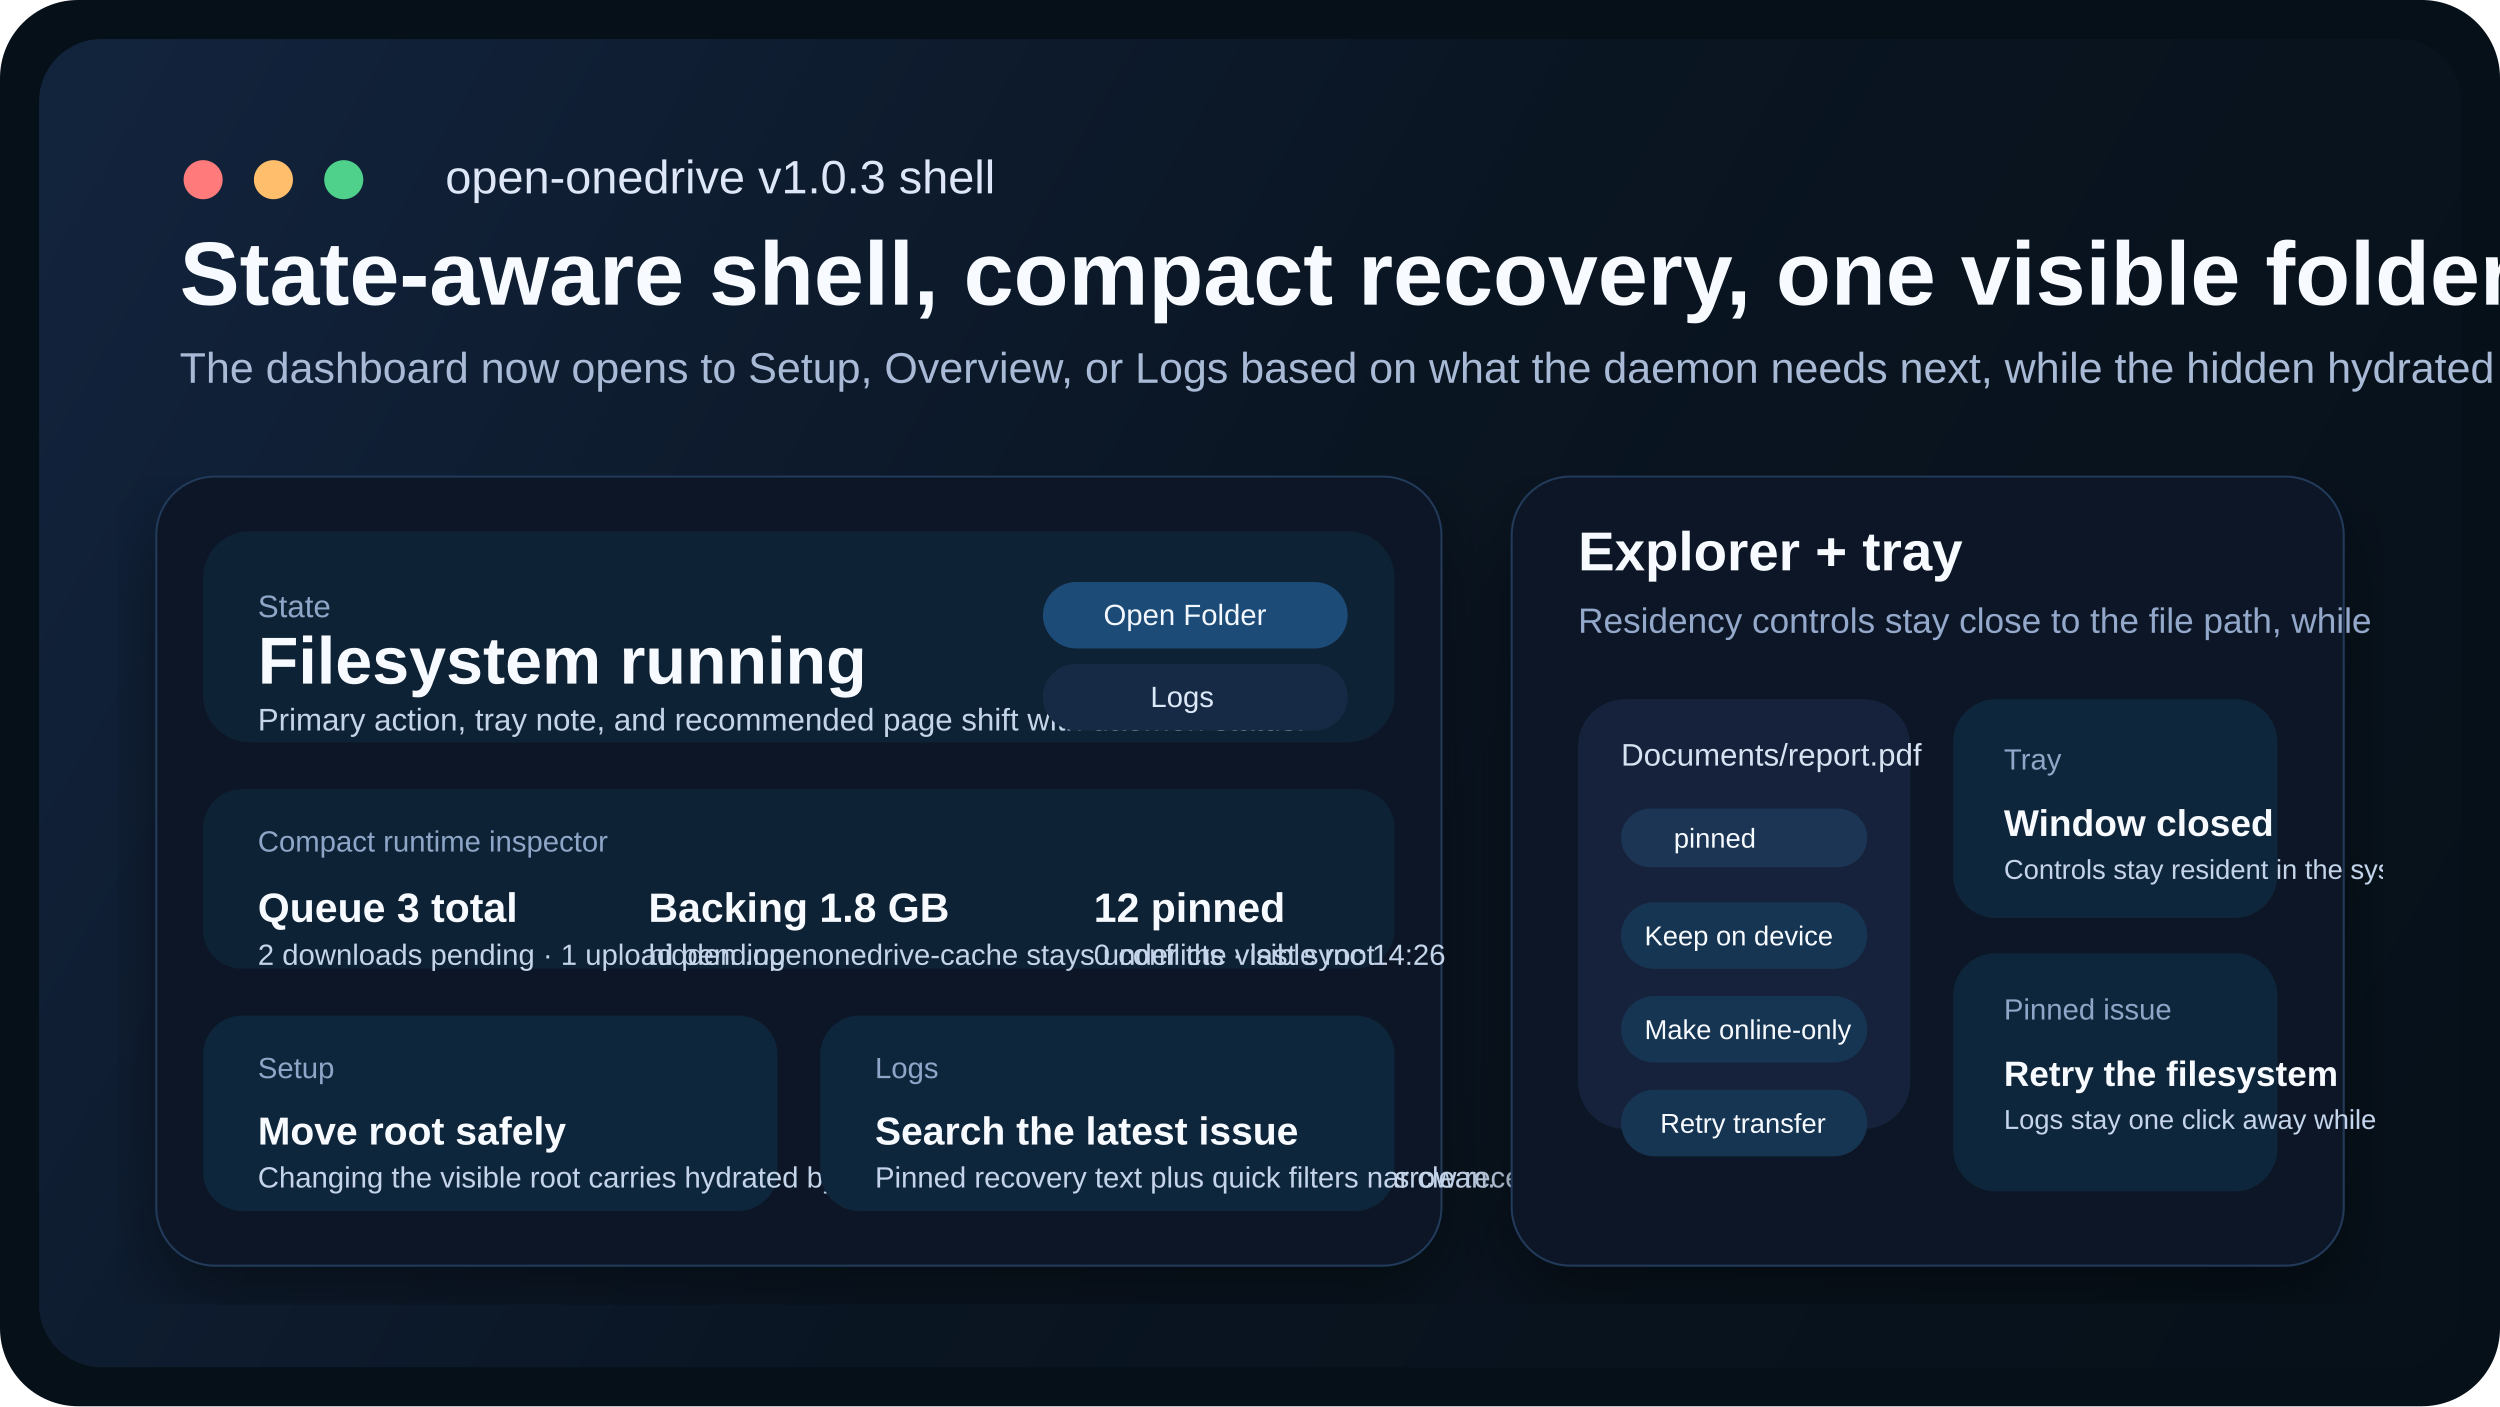
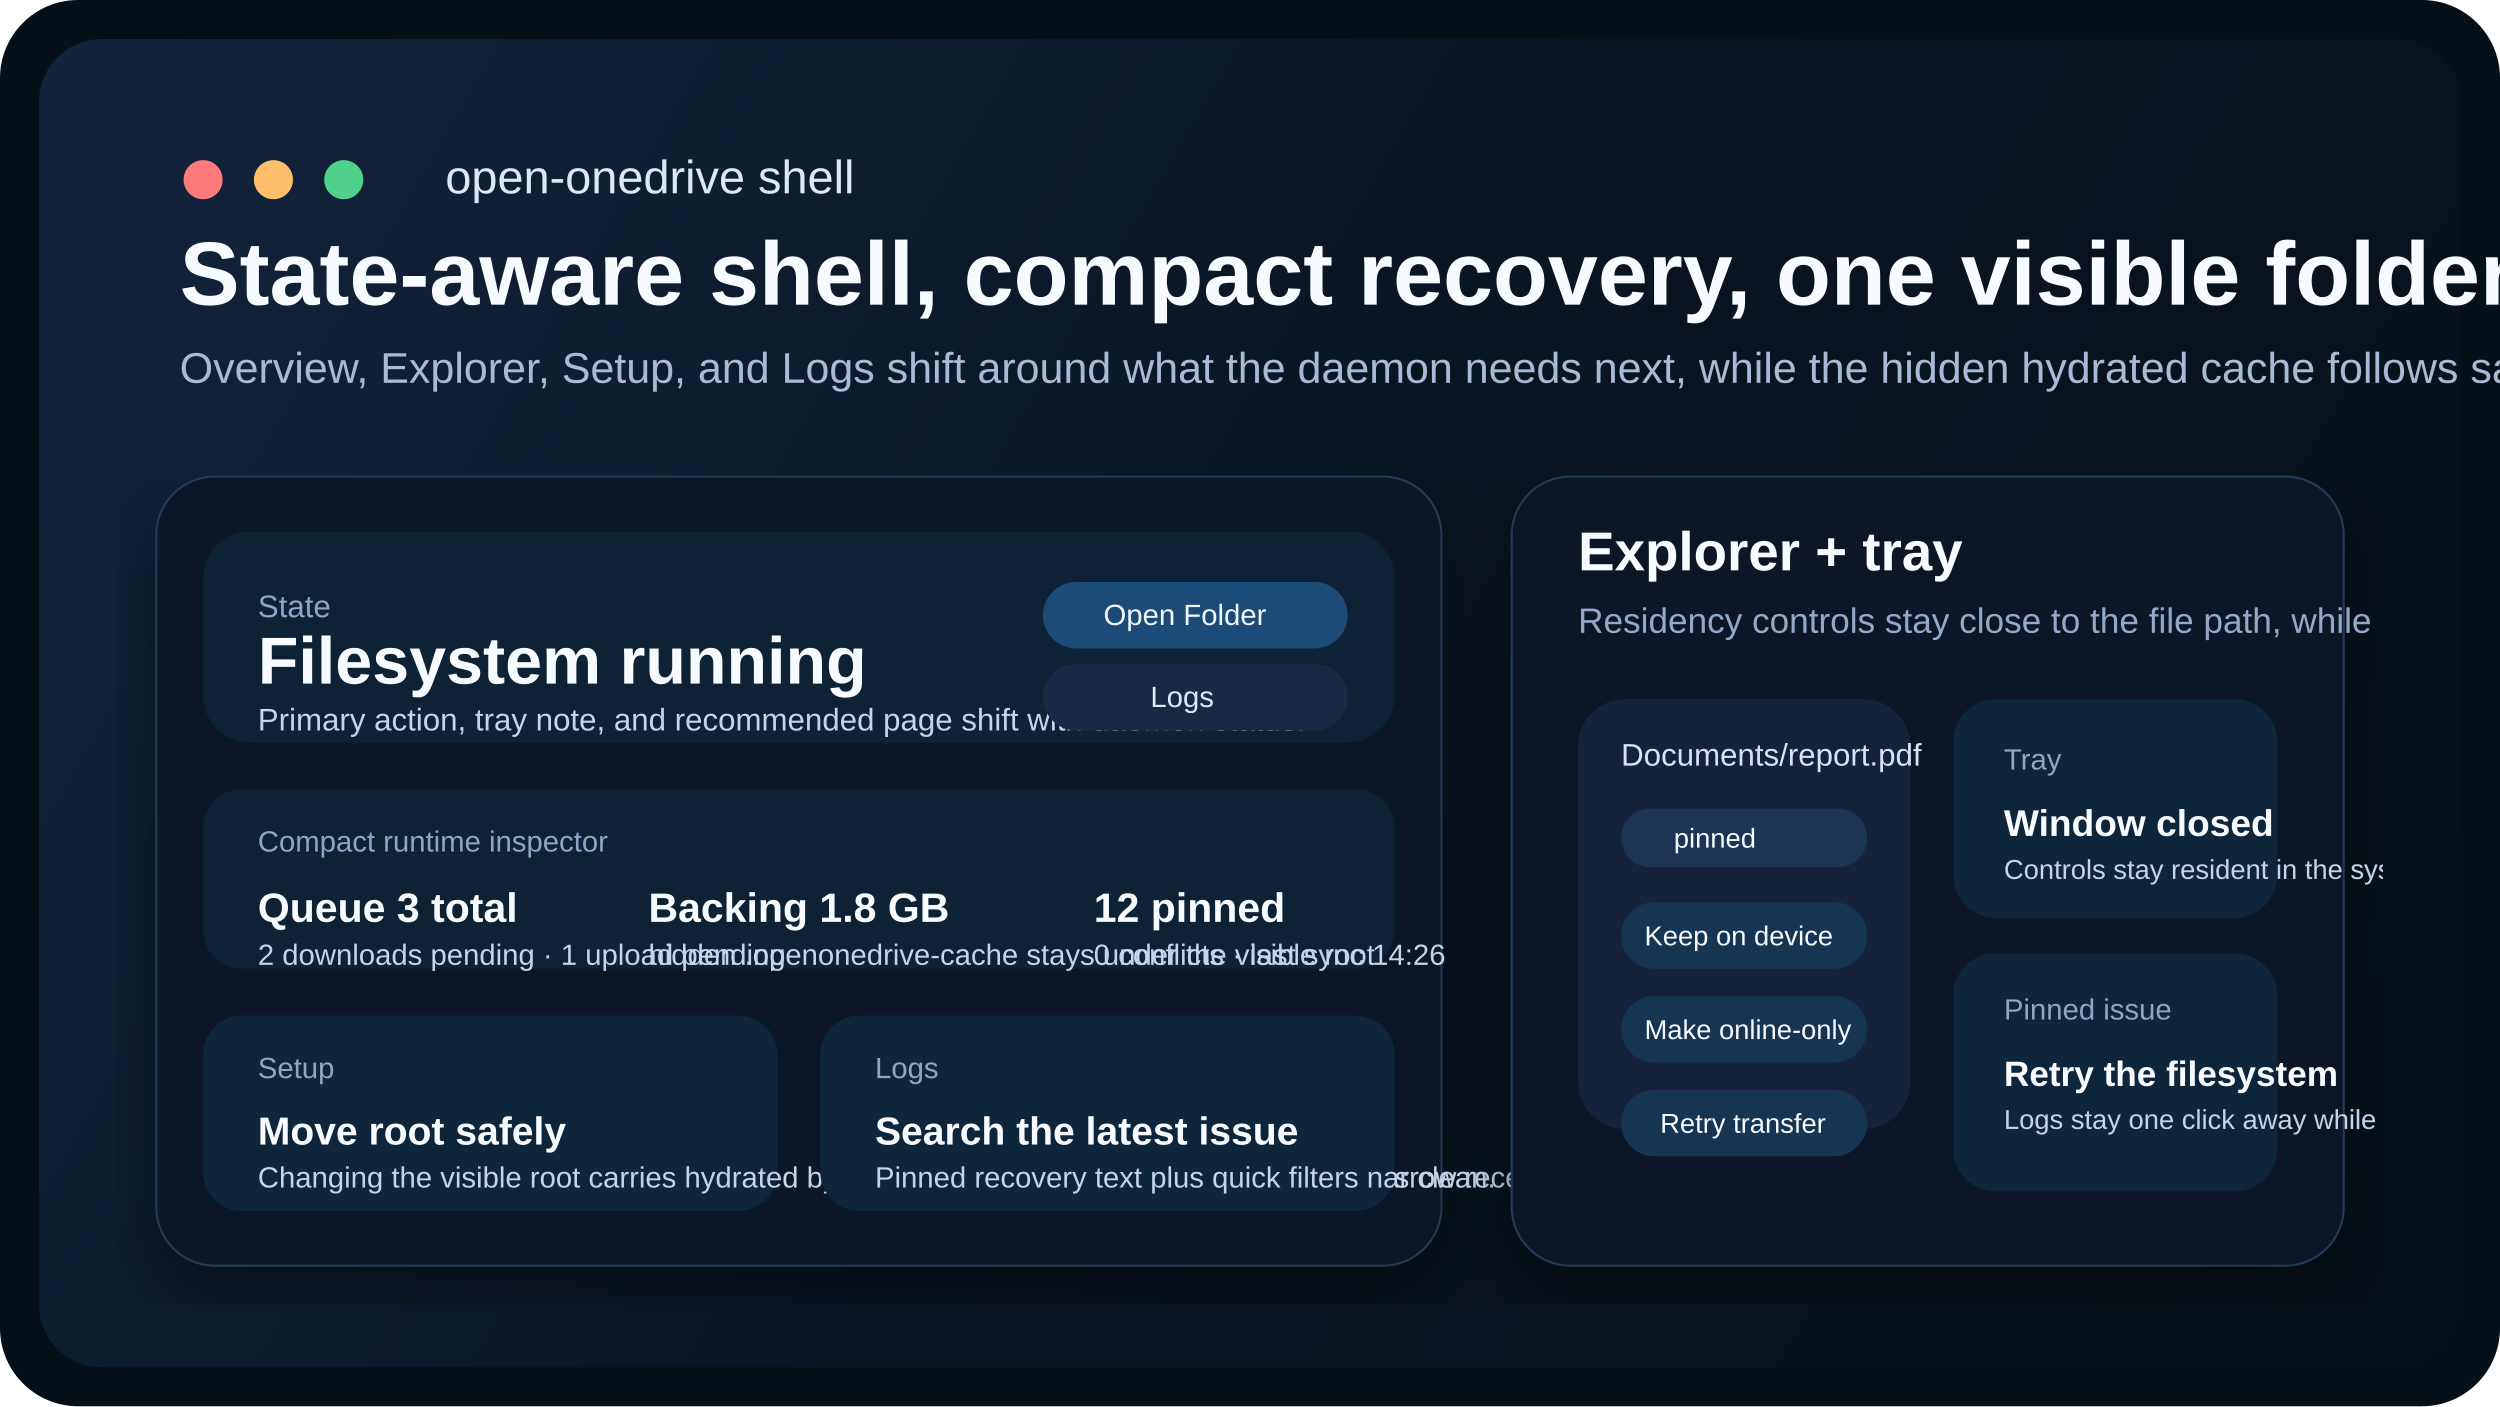
<svg xmlns="http://www.w3.org/2000/svg" width="1280" height="720" viewBox="0 0 1280 720" fill="none">
  <rect width="1280" height="720" rx="40" fill="#061019" />
  <rect x="20" y="20" width="1240" height="680" rx="32" fill="url(#surface)" />
  <circle cx="104" cy="92" r="10" fill="#FF7B7B" />
  <circle cx="140" cy="92" r="10" fill="#FFBE6B" />
  <circle cx="176" cy="92" r="10" fill="#4FD18B" />
-   <text x="228" y="99" fill="#DDE7F7" font-family="Arial, sans-serif" font-size="24">open-onedrive v1.0.3 shell</text>
+   <text x="228" y="99" fill="#DDE7F7" font-family="Arial, sans-serif" font-size="24">open-onedrive shell</text>
  <text x="92" y="156" fill="#F7FBFF" font-family="Arial, sans-serif" font-size="46" font-weight="700">State-aware shell, compact recovery, one visible folder.</text>
-   <text x="92" y="196" fill="#A9BAD6" font-family="Arial, sans-serif" font-size="22">The dashboard now opens to Setup, Overview, or Logs based on what the daemon needs next, while the hidden hydrated cache follows safe root-path moves.</text>
+   <text x="92" y="196" fill="#A9BAD6" font-family="Arial, sans-serif" font-size="22">Overview, Explorer, Setup, and Logs shift around what the daemon needs next, while the hidden hydrated cache follows safe root-path moves.</text>
  <g filter="url(#shadow)">
    <rect x="80" y="244" width="658" height="404" rx="30" fill="#0D1826" stroke="#233A5A" />
    <rect x="104" y="272" width="610" height="108" rx="24" fill="#102234" />
    <text x="132" y="316" fill="#8EA6C8" font-family="Arial, sans-serif" font-size="16">State</text>
    <text x="132" y="350" fill="#F7FBFF" font-family="Arial, sans-serif" font-size="34" font-weight="700">Filesystem running</text>
    <text x="132" y="374" fill="#C4D4EA" font-family="Arial, sans-serif" font-size="16">Primary action, tray note, and recommended page shift with daemon status.</text>
    <rect x="534" y="298" width="156" height="34" rx="17" fill="#1D4C77" />
    <text x="565" y="320" fill="#F3F8FF" font-family="Arial, sans-serif" font-size="15">Open Folder</text>
    <rect x="534" y="340" width="156" height="34" rx="17" fill="#152C45" />
    <text x="589" y="362" fill="#DCE7F8" font-family="Arial, sans-serif" font-size="15">Logs</text>
    <rect x="104" y="404" width="610" height="92" rx="20" fill="#0F2134" />
    <text x="132" y="436" fill="#8EA6C8" font-family="Arial, sans-serif" font-size="15">Compact runtime inspector</text>
    <text x="132" y="472" fill="#F7FBFF" font-family="Arial, sans-serif" font-size="21" font-weight="700">Queue 3 total</text>
    <text x="132" y="494" fill="#C4D4EA" font-family="Arial, sans-serif" font-size="15">2 downloads pending · 1 upload pending</text>
    <text x="332" y="472" fill="#F7FBFF" font-family="Arial, sans-serif" font-size="21" font-weight="700">Backing 1.8 GB</text>
    <text x="332" y="494" fill="#C4D4EA" font-family="Arial, sans-serif" font-size="15">hidden .openonedrive-cache stays under the visible root</text>
    <text x="560" y="472" fill="#F7FBFF" font-family="Arial, sans-serif" font-size="21" font-weight="700">12 pinned</text>
    <text x="560" y="494" fill="#C4D4EA" font-family="Arial, sans-serif" font-size="15">0 conflicts · last sync 14:26</text>
    <rect x="104" y="520" width="294" height="100" rx="20" fill="#11263A" />
    <text x="132" y="552" fill="#8EA6C8" font-family="Arial, sans-serif" font-size="15">Setup</text>
    <text x="132" y="586" fill="#F7FBFF" font-family="Arial, sans-serif" font-size="20" font-weight="700">Move root safely</text>
    <text x="132" y="608" fill="#C4D4EA" font-family="Arial, sans-serif" font-size="15">Changing the visible root carries hydrated bytes to the next folder when the destination is clean.</text>
    <rect x="420" y="520" width="294" height="100" rx="20" fill="#11263A" />
    <text x="448" y="552" fill="#8EA6C8" font-family="Arial, sans-serif" font-size="15">Logs</text>
    <text x="448" y="586" fill="#F7FBFF" font-family="Arial, sans-serif" font-size="20" font-weight="700">Search the latest issue</text>
    <text x="448" y="608" fill="#C4D4EA" font-family="Arial, sans-serif" font-size="15">Pinned recovery text plus quick filters narrow recent daemon and rclone output.</text>
  </g>
  <g filter="url(#shadow)">
    <rect x="774" y="244" width="426" height="404" rx="30" fill="#0D1826" stroke="#233A5A" />
    <text x="808" y="292" fill="#F7FBFF" font-family="Arial, sans-serif" font-size="28" font-weight="700">Explorer + tray</text>
    <text x="808" y="324" fill="#93A8CA" font-family="Arial, sans-serif" font-size="18">Residency controls stay close to the file path, while background recovery stays close to the tray.</text>
    <rect x="808" y="358" width="170" height="220" rx="24" fill="#13243B" />
    <text x="830" y="392" fill="#D7E2F2" font-family="Arial, sans-serif" font-size="16">Documents/report.pdf</text>
    <rect x="830" y="414" width="126" height="30" rx="15" fill="#1A3654" />
    <text x="857" y="434" fill="#F7FBFF" font-family="Arial, sans-serif" font-size="14">pinned</text>
    <rect x="830" y="462" width="126" height="34" rx="17" fill="#183553" />
    <text x="842" y="484" fill="#F7FBFF" font-family="Arial, sans-serif" font-size="14">Keep on device</text>
    <rect x="830" y="510" width="126" height="34" rx="17" fill="#183553" />
    <text x="842" y="532" fill="#F7FBFF" font-family="Arial, sans-serif" font-size="14">Make online-only</text>
    <rect x="830" y="558" width="126" height="34" rx="17" fill="#183553" />
    <text x="850" y="580" fill="#F7FBFF" font-family="Arial, sans-serif" font-size="14">Retry transfer</text>
    <rect x="1000" y="358" width="166" height="112" rx="22" fill="#11263A" />
    <text x="1026" y="394" fill="#8EA6C8" font-family="Arial, sans-serif" font-size="15">Tray</text>
    <text x="1026" y="428" fill="#F7FBFF" font-family="Arial, sans-serif" font-size="19" font-weight="700">Window closed</text>
    <text x="1026" y="450" fill="#C4D4EA" font-family="Arial, sans-serif" font-size="14">Controls stay resident in the system tray.</text>
    <rect x="1000" y="488" width="166" height="122" rx="22" fill="#11263A" />
    <text x="1026" y="522" fill="#8EA6C8" font-family="Arial, sans-serif" font-size="15">Pinned issue</text>
    <text x="1026" y="556" fill="#F7FBFF" font-family="Arial, sans-serif" font-size="18" font-weight="700">Retry the filesystem</text>
    <text x="1026" y="578" fill="#C4D4EA" font-family="Arial, sans-serif" font-size="14">Logs stay one click away while the daemon needs attention.</text>
  </g>
  <defs>
    <linearGradient id="surface" x1="60" y1="28" x2="1200" y2="692" gradientUnits="userSpaceOnUse">
      <stop stop-color="#12233C" />
      <stop offset="0.5" stop-color="#0A1522" />
      <stop offset="1" stop-color="#07111A" />
    </linearGradient>
    <filter id="shadow" x="60" y="228" width="1160" height="440" filterUnits="userSpaceOnUse" color-interpolation-filters="sRGB">
      <feDropShadow dx="0" dy="16" stdDeviation="18" flood-color="#02060C" flood-opacity="0.42" />
    </filter>
  </defs>
</svg>
